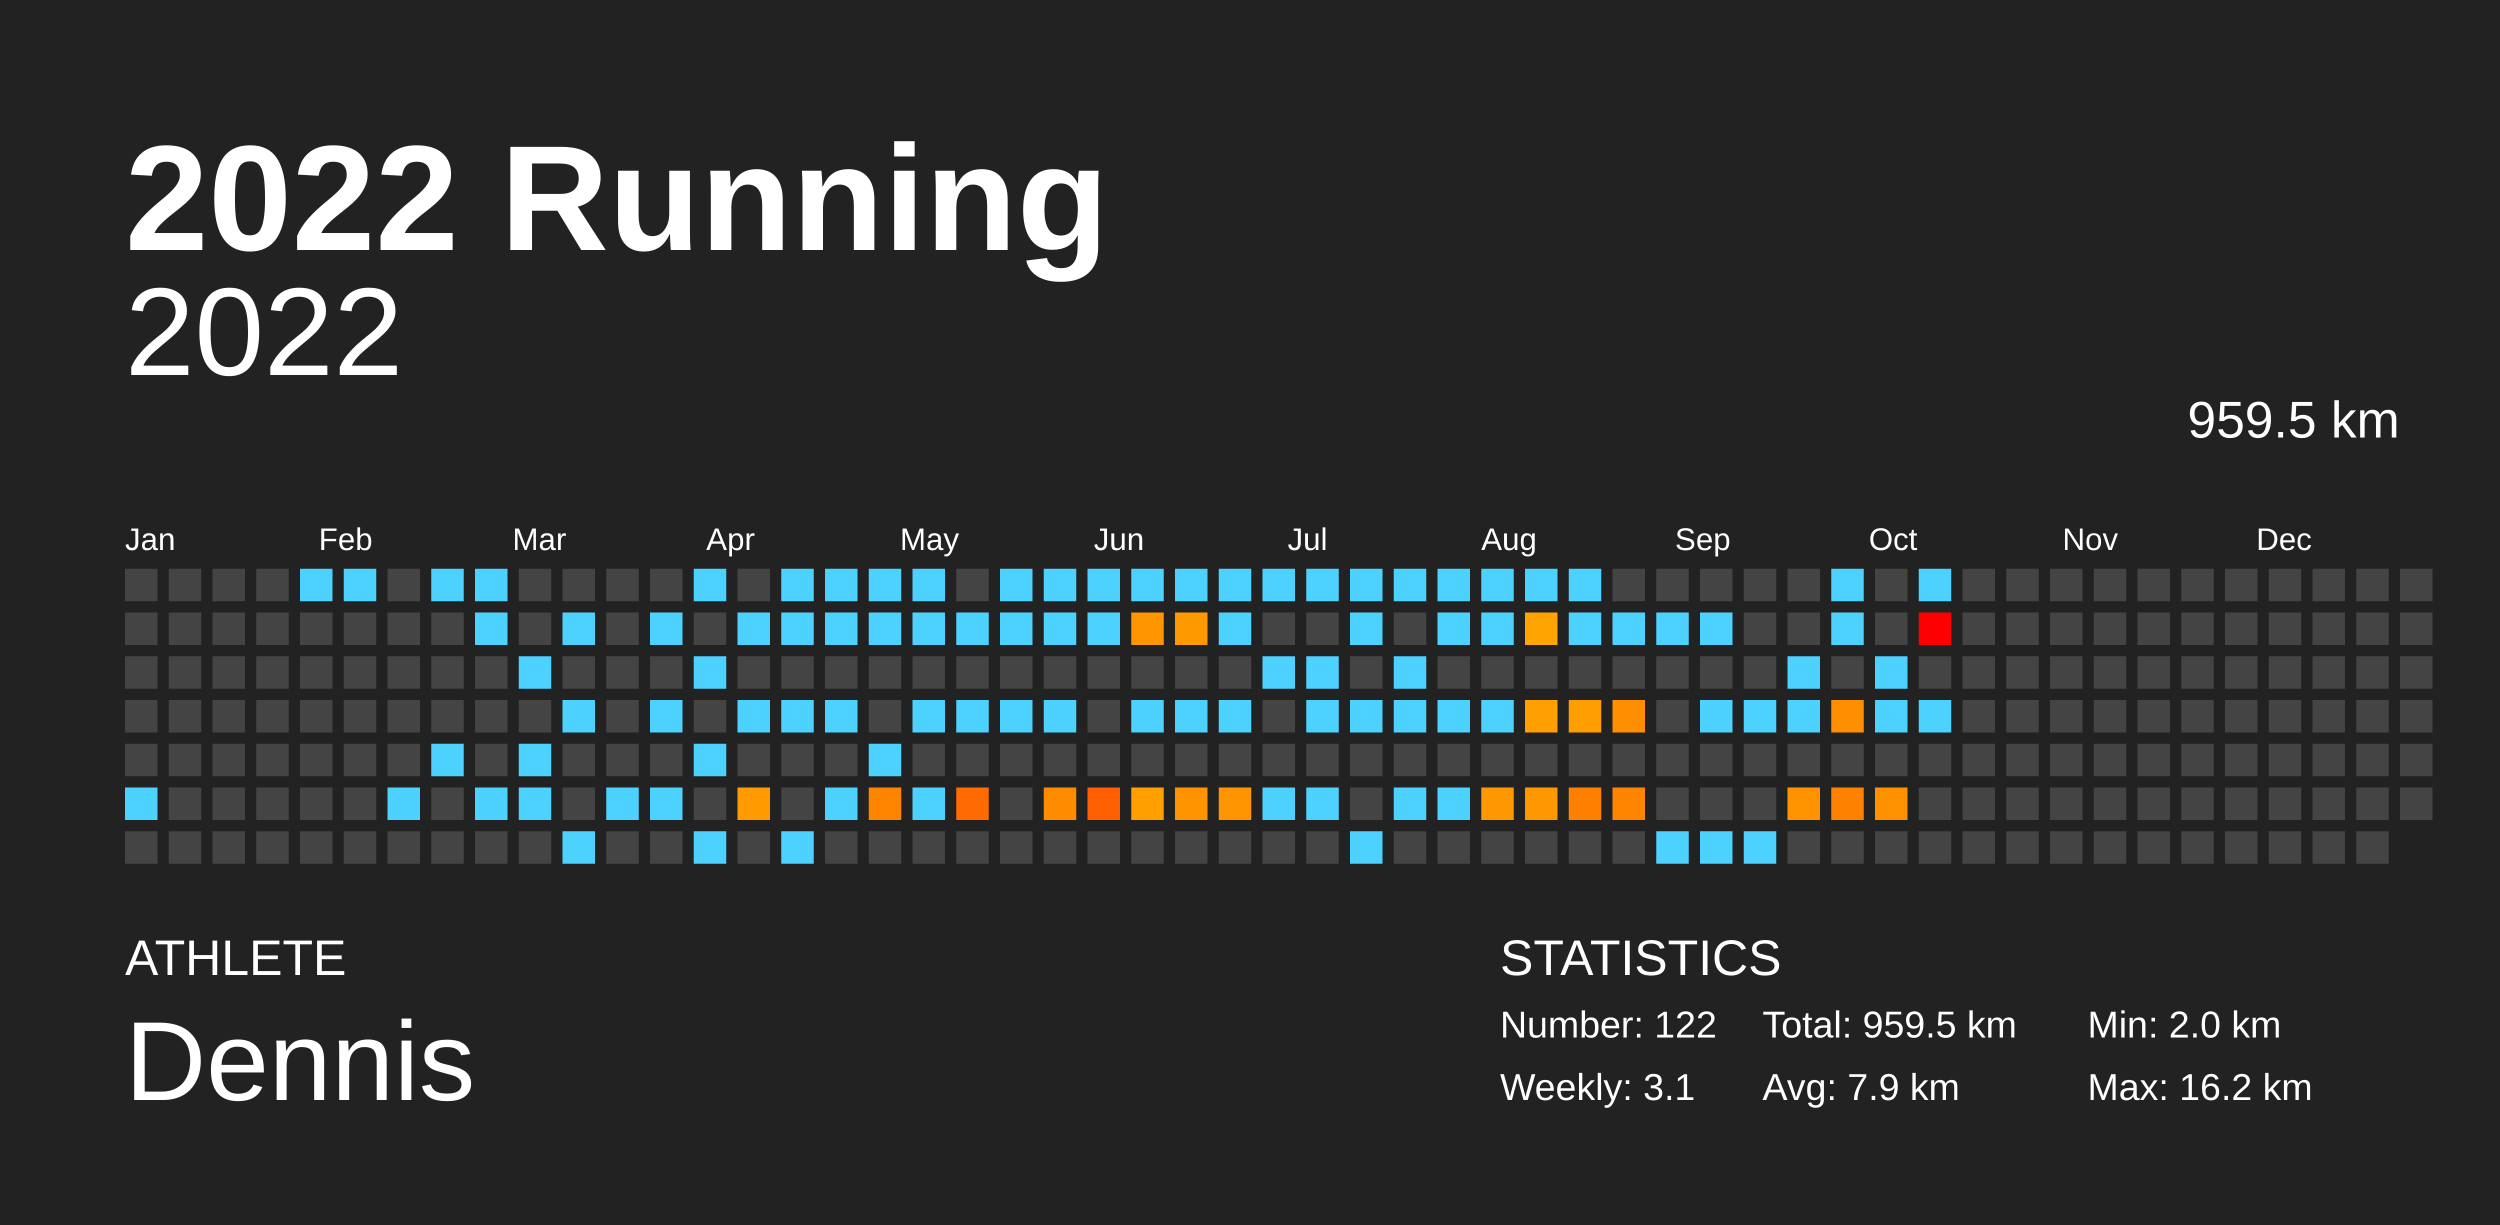
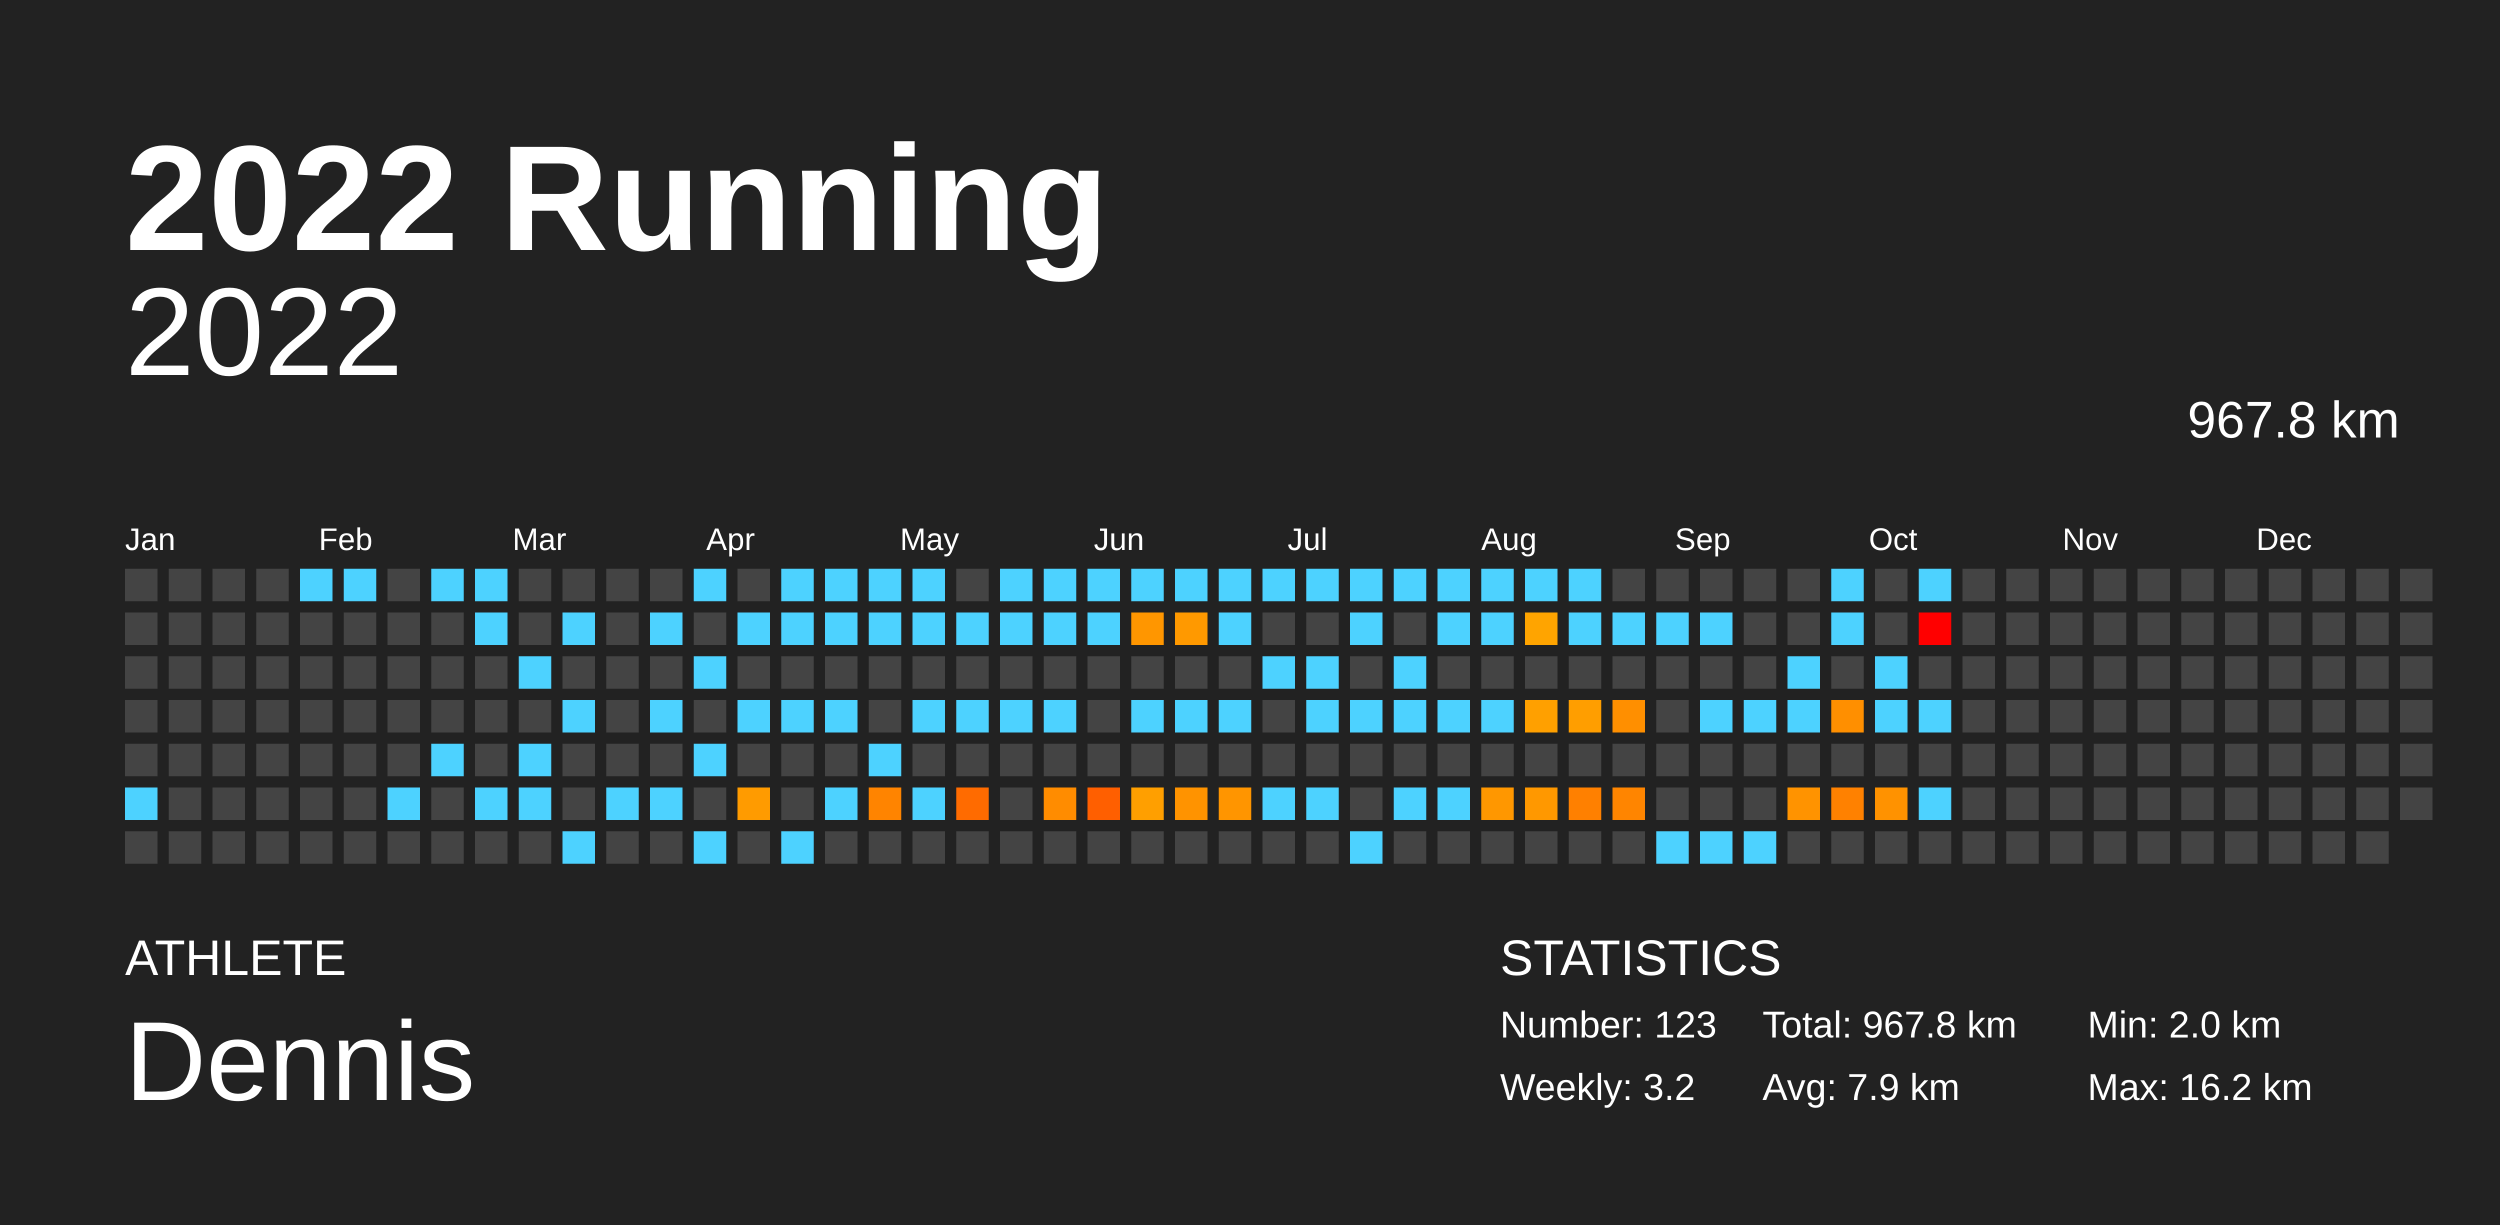
<svg xmlns="http://www.w3.org/2000/svg" baseProfile="full" height="98mm" version="1.1" viewBox="0,0,200,98" width="200mm">
  <defs />
  <rect fill="#222222" height="98" width="200" x="0" y="0" />
  <text fill="#FFFFFF" style="font-size:12px; font-family:Arial; font-weight:bold;" x="10" y="20">2022 Running</text>
  <text fill="#FFFFFF" style="font-size:4px; font-family:Arial" x="10" y="78">ATHLETE</text>
  <text fill="#FFFFFF" style="font-size:9px; font-family:Arial" x="10" y="88">Dennis</text>
  <text fill="#FFFFFF" style="font-size:4px; font-family:Arial" x="120" y="78">STATISTICS</text>
-   <text fill="#FFFFFF" style="font-size:3px; font-family:Arial" x="120" y="83">Number: 122</text>
-   <text fill="#FFFFFF" style="font-size:3px; font-family:Arial" x="120" y="88">Weekly: 3.1</text>
-   <text fill="#FFFFFF" style="font-size:3px; font-family:Arial" x="141" y="83">Total: 959.5 km</text>
+   <text fill="#FFFFFF" style="font-size:3px; font-family:Arial" x="120" y="83">Number: 123</text>
+   <text fill="#FFFFFF" style="font-size:3px; font-family:Arial" x="120" y="88">Weekly: 3.2</text>
+   <text fill="#FFFFFF" style="font-size:3px; font-family:Arial" x="141" y="83">Total: 967.8 km</text>
  <text fill="#FFFFFF" style="font-size:3px; font-family:Arial" x="141" y="88">Avg: 7.9 km</text>
  <text fill="#FFFFFF" style="font-size:3px; font-family:Arial" x="167" y="83">Min: 2.0 km</text>
  <text fill="#FFFFFF" style="font-size:3px; font-family:Arial" x="167" y="88">Max: 16.2 km</text>
  <text alignment-baseline="hanging" fill="#FFFFFF" style="font-size:10.0px; font-family:Arial;" x="10" y="30">2022</text>
-   <text alignment-baseline="hanging" fill="#FFFFFF" style="font-size:4.125px; font-family:Arial;" x="175" y="35">959.5 km</text>
+   <text alignment-baseline="hanging" fill="#FFFFFF" style="font-size:4.125px; font-family:Arial;" x="175" y="35">967.8 km</text>
  <text fill="#FFFFFF" style="font-size:2.5px; font-family:Arial" x="10.0" y="44">Jan</text>
  <text fill="#FFFFFF" style="font-size:2.5px; font-family:Arial" x="25.5" y="44">Feb</text>
  <text fill="#FFFFFF" style="font-size:2.5px; font-family:Arial" x="41.0" y="44">Mar</text>
  <text fill="#FFFFFF" style="font-size:2.5px; font-family:Arial" x="56.5" y="44">Apr</text>
  <text fill="#FFFFFF" style="font-size:2.5px; font-family:Arial" x="72.0" y="44">May</text>
  <text fill="#FFFFFF" style="font-size:2.5px; font-family:Arial" x="87.5" y="44">Jun</text>
  <text fill="#FFFFFF" style="font-size:2.5px; font-family:Arial" x="103.0" y="44">Jul</text>
  <text fill="#FFFFFF" style="font-size:2.5px; font-family:Arial" x="118.5" y="44">Aug</text>
  <text fill="#FFFFFF" style="font-size:2.5px; font-family:Arial" x="134.0" y="44">Sep</text>
  <text fill="#FFFFFF" style="font-size:2.5px; font-family:Arial" x="149.5" y="44">Oct</text>
  <text fill="#FFFFFF" style="font-size:2.5px; font-family:Arial" x="165.0" y="44">Nov</text>
  <text fill="#FFFFFF" style="font-size:2.5px; font-family:Arial" x="180.5" y="44">Dec</text>
  <rect fill="#444444" height="2.6" width="2.6" x="10.0" y="45.5" />
  <rect fill="#444444" height="2.6" width="2.6" x="10.0" y="49.0" />
  <rect fill="#444444" height="2.6" width="2.6" x="10.0" y="52.5" />
  <rect fill="#444444" height="2.6" width="2.6" x="10.0" y="56.0" />
  <rect fill="#444444" height="2.6" width="2.6" x="10.0" y="59.5" />
  <rect fill="#4dd2ff" height="2.6" width="2.6" x="10.0" y="63.0" />
  <rect fill="#444444" height="2.6" width="2.6" x="10.0" y="66.5" />
  <rect fill="#444444" height="2.6" width="2.6" x="13.5" y="45.5" />
  <rect fill="#444444" height="2.6" width="2.6" x="13.5" y="49.0" />
  <rect fill="#444444" height="2.6" width="2.6" x="13.5" y="52.5" />
  <rect fill="#444444" height="2.6" width="2.6" x="13.5" y="56.0" />
  <rect fill="#444444" height="2.6" width="2.6" x="13.5" y="59.5" />
  <rect fill="#444444" height="2.6" width="2.6" x="13.5" y="63.0" />
  <rect fill="#444444" height="2.6" width="2.6" x="13.5" y="66.5" />
  <rect fill="#444444" height="2.6" width="2.6" x="17.0" y="45.5" />
  <rect fill="#444444" height="2.6" width="2.6" x="17.0" y="49.0" />
  <rect fill="#444444" height="2.6" width="2.6" x="17.0" y="52.5" />
  <rect fill="#444444" height="2.6" width="2.6" x="17.0" y="56.0" />
  <rect fill="#444444" height="2.6" width="2.6" x="17.0" y="59.5" />
  <rect fill="#444444" height="2.6" width="2.6" x="17.0" y="63.0" />
  <rect fill="#444444" height="2.6" width="2.6" x="17.0" y="66.5" />
  <rect fill="#444444" height="2.6" width="2.6" x="20.5" y="45.5" />
  <rect fill="#444444" height="2.6" width="2.6" x="20.5" y="49.0" />
  <rect fill="#444444" height="2.6" width="2.6" x="20.5" y="52.5" />
  <rect fill="#444444" height="2.6" width="2.6" x="20.5" y="56.0" />
  <rect fill="#444444" height="2.6" width="2.6" x="20.5" y="59.5" />
  <rect fill="#444444" height="2.6" width="2.6" x="20.5" y="63.0" />
  <rect fill="#444444" height="2.6" width="2.6" x="20.5" y="66.5" />
  <rect fill="#4dd2ff" height="2.6" width="2.6" x="24.0" y="45.5" />
  <rect fill="#444444" height="2.6" width="2.6" x="24.0" y="49.0" />
  <rect fill="#444444" height="2.6" width="2.6" x="24.0" y="52.5" />
  <rect fill="#444444" height="2.6" width="2.6" x="24.0" y="56.0" />
  <rect fill="#444444" height="2.6" width="2.6" x="24.0" y="59.5" />
  <rect fill="#444444" height="2.6" width="2.6" x="24.0" y="63.0" />
  <rect fill="#444444" height="2.6" width="2.6" x="24.0" y="66.5" />
  <rect fill="#4dd2ff" height="2.6" width="2.6" x="27.5" y="45.5" />
  <rect fill="#444444" height="2.6" width="2.6" x="27.5" y="49.0" />
  <rect fill="#444444" height="2.6" width="2.6" x="27.5" y="52.5" />
  <rect fill="#444444" height="2.6" width="2.6" x="27.5" y="56.0" />
  <rect fill="#444444" height="2.6" width="2.6" x="27.5" y="59.5" />
  <rect fill="#444444" height="2.6" width="2.6" x="27.5" y="63.0" />
  <rect fill="#444444" height="2.6" width="2.6" x="27.5" y="66.5" />
  <rect fill="#444444" height="2.6" width="2.6" x="31.0" y="45.5" />
  <rect fill="#444444" height="2.6" width="2.6" x="31.0" y="49.0" />
  <rect fill="#444444" height="2.6" width="2.6" x="31.0" y="52.5" />
  <rect fill="#444444" height="2.6" width="2.6" x="31.0" y="56.0" />
  <rect fill="#444444" height="2.6" width="2.6" x="31.0" y="59.5" />
  <rect fill="#4dd2ff" height="2.6" width="2.6" x="31.0" y="63.0" />
  <rect fill="#444444" height="2.6" width="2.6" x="31.0" y="66.5" />
  <rect fill="#4dd2ff" height="2.6" width="2.6" x="34.5" y="45.5" />
  <rect fill="#444444" height="2.6" width="2.6" x="34.5" y="49.0" />
  <rect fill="#444444" height="2.6" width="2.6" x="34.5" y="52.5" />
  <rect fill="#444444" height="2.6" width="2.6" x="34.5" y="56.0" />
  <rect fill="#4dd2ff" height="2.6" width="2.6" x="34.5" y="59.5" />
  <rect fill="#444444" height="2.6" width="2.6" x="34.5" y="63.0" />
  <rect fill="#444444" height="2.6" width="2.6" x="34.5" y="66.5" />
  <rect fill="#4dd2ff" height="2.6" width="2.6" x="38.0" y="45.5" />
  <rect fill="#4dd2ff" height="2.6" width="2.6" x="38.0" y="49.0" />
  <rect fill="#444444" height="2.6" width="2.6" x="38.0" y="52.5" />
  <rect fill="#444444" height="2.6" width="2.6" x="38.0" y="56.0" />
  <rect fill="#444444" height="2.6" width="2.6" x="38.0" y="59.5" />
  <rect fill="#4dd2ff" height="2.6" width="2.6" x="38.0" y="63.0" />
  <rect fill="#444444" height="2.6" width="2.6" x="38.0" y="66.5" />
  <rect fill="#444444" height="2.6" width="2.6" x="41.5" y="45.5" />
  <rect fill="#444444" height="2.6" width="2.6" x="41.5" y="49.0" />
  <rect fill="#4dd2ff" height="2.6" width="2.6" x="41.5" y="52.5" />
  <rect fill="#444444" height="2.6" width="2.6" x="41.5" y="56.0" />
  <rect fill="#4dd2ff" height="2.6" width="2.6" x="41.5" y="59.5" />
  <rect fill="#4dd2ff" height="2.6" width="2.6" x="41.5" y="63.0" />
  <rect fill="#444444" height="2.6" width="2.6" x="41.5" y="66.5" />
  <rect fill="#444444" height="2.6" width="2.6" x="45.0" y="45.5" />
  <rect fill="#4dd2ff" height="2.6" width="2.6" x="45.0" y="49.0" />
  <rect fill="#444444" height="2.6" width="2.6" x="45.0" y="52.5" />
  <rect fill="#4dd2ff" height="2.6" width="2.6" x="45.0" y="56.0" />
  <rect fill="#444444" height="2.6" width="2.6" x="45.0" y="59.5" />
  <rect fill="#444444" height="2.6" width="2.6" x="45.0" y="63.0" />
  <rect fill="#4dd2ff" height="2.6" width="2.6" x="45.0" y="66.5" />
  <rect fill="#444444" height="2.6" width="2.6" x="48.5" y="45.5" />
  <rect fill="#444444" height="2.6" width="2.6" x="48.5" y="49.0" />
  <rect fill="#444444" height="2.6" width="2.6" x="48.5" y="52.5" />
  <rect fill="#444444" height="2.6" width="2.6" x="48.5" y="56.0" />
  <rect fill="#444444" height="2.6" width="2.6" x="48.5" y="59.5" />
  <rect fill="#4dd2ff" height="2.6" width="2.6" x="48.5" y="63.0" />
  <rect fill="#444444" height="2.6" width="2.6" x="48.5" y="66.5" />
  <rect fill="#444444" height="2.6" width="2.6" x="52.0" y="45.5" />
  <rect fill="#4dd2ff" height="2.6" width="2.6" x="52.0" y="49.0" />
  <rect fill="#444444" height="2.6" width="2.6" x="52.0" y="52.5" />
  <rect fill="#4dd2ff" height="2.6" width="2.6" x="52.0" y="56.0" />
  <rect fill="#444444" height="2.6" width="2.6" x="52.0" y="59.5" />
  <rect fill="#4dd2ff" height="2.6" width="2.6" x="52.0" y="63.0" />
  <rect fill="#444444" height="2.6" width="2.6" x="52.0" y="66.5" />
  <rect fill="#4dd2ff" height="2.6" width="2.6" x="55.5" y="45.5" />
  <rect fill="#444444" height="2.6" width="2.6" x="55.5" y="49.0" />
  <rect fill="#4dd2ff" height="2.6" width="2.6" x="55.5" y="52.5" />
  <rect fill="#444444" height="2.6" width="2.6" x="55.5" y="56.0" />
  <rect fill="#4dd2ff" height="2.6" width="2.6" x="55.5" y="59.5" />
  <rect fill="#444444" height="2.6" width="2.6" x="55.5" y="63.0" />
  <rect fill="#4dd2ff" height="2.6" width="2.6" x="55.5" y="66.5" />
  <rect fill="#444444" height="2.6" width="2.6" x="59.0" y="45.5" />
  <rect fill="#4dd2ff" height="2.6" width="2.6" x="59.0" y="49.0" />
  <rect fill="#444444" height="2.6" width="2.6" x="59.0" y="52.5" />
  <rect fill="#4dd2ff" height="2.6" width="2.6" x="59.0" y="56.0" />
  <rect fill="#444444" height="2.6" width="2.6" x="59.0" y="59.5" />
  <rect fill="#ff9b00" height="2.6" width="2.6" x="59.0" y="63.0" />
  <rect fill="#444444" height="2.6" width="2.6" x="59.0" y="66.5" />
  <rect fill="#4dd2ff" height="2.6" width="2.6" x="62.5" y="45.5" />
  <rect fill="#4dd2ff" height="2.6" width="2.6" x="62.5" y="49.0" />
  <rect fill="#444444" height="2.6" width="2.6" x="62.5" y="52.5" />
  <rect fill="#4dd2ff" height="2.6" width="2.6" x="62.5" y="56.0" />
  <rect fill="#444444" height="2.6" width="2.6" x="62.5" y="59.5" />
  <rect fill="#444444" height="2.6" width="2.6" x="62.5" y="63.0" />
  <rect fill="#4dd2ff" height="2.6" width="2.6" x="62.5" y="66.5" />
  <rect fill="#4dd2ff" height="2.6" width="2.6" x="66.0" y="45.5" />
  <rect fill="#4dd2ff" height="2.6" width="2.6" x="66.0" y="49.0" />
  <rect fill="#444444" height="2.6" width="2.6" x="66.0" y="52.5" />
  <rect fill="#4dd2ff" height="2.6" width="2.6" x="66.0" y="56.0" />
  <rect fill="#444444" height="2.6" width="2.6" x="66.0" y="59.5" />
  <rect fill="#4dd2ff" height="2.6" width="2.6" x="66.0" y="63.0" />
  <rect fill="#444444" height="2.6" width="2.6" x="66.0" y="66.5" />
  <rect fill="#4dd2ff" height="2.6" width="2.6" x="69.5" y="45.5" />
  <rect fill="#4dd2ff" height="2.6" width="2.6" x="69.5" y="49.0" />
  <rect fill="#444444" height="2.6" width="2.6" x="69.5" y="52.5" />
  <rect fill="#444444" height="2.6" width="2.6" x="69.5" y="56.0" />
  <rect fill="#4dd2ff" height="2.6" width="2.6" x="69.5" y="59.5" />
  <rect fill="#ff8400" height="2.6" width="2.6" x="69.5" y="63.0" />
  <rect fill="#444444" height="2.6" width="2.6" x="69.5" y="66.5" />
  <rect fill="#4dd2ff" height="2.6" width="2.6" x="73.0" y="45.5" />
  <rect fill="#4dd2ff" height="2.6" width="2.6" x="73.0" y="49.0" />
  <rect fill="#444444" height="2.6" width="2.6" x="73.0" y="52.5" />
  <rect fill="#4dd2ff" height="2.6" width="2.6" x="73.0" y="56.0" />
  <rect fill="#444444" height="2.6" width="2.6" x="73.0" y="59.5" />
  <rect fill="#4dd2ff" height="2.6" width="2.6" x="73.0" y="63.0" />
  <rect fill="#444444" height="2.6" width="2.6" x="73.0" y="66.5" />
  <rect fill="#444444" height="2.6" width="2.6" x="76.5" y="45.5" />
  <rect fill="#4dd2ff" height="2.6" width="2.6" x="76.5" y="49.0" />
  <rect fill="#444444" height="2.6" width="2.6" x="76.5" y="52.5" />
  <rect fill="#4dd2ff" height="2.6" width="2.6" x="76.5" y="56.0" />
  <rect fill="#444444" height="2.6" width="2.6" x="76.5" y="59.5" />
  <rect fill="#ff6b00" height="2.6" width="2.6" x="76.5" y="63.0" />
  <rect fill="#444444" height="2.6" width="2.6" x="76.5" y="66.5" />
  <rect fill="#4dd2ff" height="2.6" width="2.6" x="80.0" y="45.5" />
  <rect fill="#4dd2ff" height="2.6" width="2.6" x="80.0" y="49.0" />
  <rect fill="#444444" height="2.6" width="2.6" x="80.0" y="52.5" />
  <rect fill="#4dd2ff" height="2.6" width="2.6" x="80.0" y="56.0" />
  <rect fill="#444444" height="2.6" width="2.6" x="80.0" y="59.5" />
  <rect fill="#444444" height="2.6" width="2.6" x="80.0" y="63.0" />
  <rect fill="#444444" height="2.6" width="2.6" x="80.0" y="66.5" />
  <rect fill="#4dd2ff" height="2.6" width="2.6" x="83.5" y="45.5" />
  <rect fill="#4dd2ff" height="2.6" width="2.6" x="83.5" y="49.0" />
  <rect fill="#444444" height="2.6" width="2.6" x="83.5" y="52.5" />
  <rect fill="#4dd2ff" height="2.6" width="2.6" x="83.5" y="56.0" />
  <rect fill="#444444" height="2.6" width="2.6" x="83.5" y="59.5" />
  <rect fill="#ff8c00" height="2.6" width="2.6" x="83.5" y="63.0" />
  <rect fill="#444444" height="2.6" width="2.6" x="83.5" y="66.5" />
  <rect fill="#4dd2ff" height="2.6" width="2.6" x="87.0" y="45.5" />
  <rect fill="#4dd2ff" height="2.6" width="2.6" x="87.0" y="49.0" />
  <rect fill="#444444" height="2.6" width="2.6" x="87.0" y="52.5" />
  <rect fill="#444444" height="2.6" width="2.6" x="87.0" y="56.0" />
  <rect fill="#444444" height="2.6" width="2.6" x="87.0" y="59.5" />
  <rect fill="#ff5f00" height="2.6" width="2.6" x="87.0" y="63.0" />
  <rect fill="#444444" height="2.6" width="2.6" x="87.0" y="66.5" />
  <rect fill="#4dd2ff" height="2.6" width="2.6" x="90.5" y="45.5" />
  <rect fill="#ff9600" height="2.6" width="2.6" x="90.5" y="49.0" />
  <rect fill="#444444" height="2.6" width="2.6" x="90.5" y="52.5" />
  <rect fill="#4dd2ff" height="2.6" width="2.6" x="90.5" y="56.0" />
  <rect fill="#444444" height="2.6" width="2.6" x="90.5" y="59.5" />
  <rect fill="#ff9f00" height="2.6" width="2.6" x="90.5" y="63.0" />
  <rect fill="#444444" height="2.6" width="2.6" x="90.5" y="66.5" />
  <rect fill="#4dd2ff" height="2.6" width="2.6" x="94.0" y="45.5" />
  <rect fill="#ff9900" height="2.6" width="2.6" x="94.0" y="49.0" />
  <rect fill="#444444" height="2.6" width="2.6" x="94.0" y="52.5" />
  <rect fill="#4dd2ff" height="2.6" width="2.6" x="94.0" y="56.0" />
  <rect fill="#444444" height="2.6" width="2.6" x="94.0" y="59.5" />
  <rect fill="#ff9300" height="2.6" width="2.6" x="94.0" y="63.0" />
  <rect fill="#444444" height="2.6" width="2.6" x="94.0" y="66.5" />
  <rect fill="#4dd2ff" height="2.6" width="2.6" x="97.5" y="45.5" />
  <rect fill="#4dd2ff" height="2.6" width="2.6" x="97.5" y="49.0" />
  <rect fill="#444444" height="2.6" width="2.6" x="97.5" y="52.5" />
  <rect fill="#4dd2ff" height="2.6" width="2.6" x="97.5" y="56.0" />
  <rect fill="#444444" height="2.6" width="2.6" x="97.5" y="59.5" />
  <rect fill="#ff9500" height="2.6" width="2.6" x="97.5" y="63.0" />
  <rect fill="#444444" height="2.6" width="2.6" x="97.5" y="66.5" />
  <rect fill="#4dd2ff" height="2.6" width="2.6" x="101.0" y="45.5" />
  <rect fill="#444444" height="2.6" width="2.6" x="101.0" y="49.0" />
  <rect fill="#4dd2ff" height="2.6" width="2.6" x="101.0" y="52.5" />
  <rect fill="#444444" height="2.6" width="2.6" x="101.0" y="56.0" />
  <rect fill="#444444" height="2.6" width="2.6" x="101.0" y="59.5" />
  <rect fill="#4dd2ff" height="2.6" width="2.6" x="101.0" y="63.0" />
  <rect fill="#444444" height="2.6" width="2.6" x="101.0" y="66.5" />
  <rect fill="#4dd2ff" height="2.6" width="2.6" x="104.5" y="45.5" />
  <rect fill="#444444" height="2.6" width="2.6" x="104.5" y="49.0" />
  <rect fill="#4dd2ff" height="2.6" width="2.6" x="104.5" y="52.5" />
  <rect fill="#4dd2ff" height="2.6" width="2.6" x="104.5" y="56.0" />
  <rect fill="#444444" height="2.6" width="2.6" x="104.5" y="59.5" />
  <rect fill="#4dd2ff" height="2.6" width="2.6" x="104.5" y="63.0" />
  <rect fill="#444444" height="2.6" width="2.6" x="104.5" y="66.5" />
  <rect fill="#4dd2ff" height="2.6" width="2.6" x="108.0" y="45.5" />
  <rect fill="#4dd2ff" height="2.6" width="2.6" x="108.0" y="49.0" />
  <rect fill="#444444" height="2.6" width="2.6" x="108.0" y="52.5" />
  <rect fill="#4dd2ff" height="2.6" width="2.6" x="108.0" y="56.0" />
  <rect fill="#444444" height="2.6" width="2.6" x="108.0" y="59.5" />
  <rect fill="#444444" height="2.6" width="2.6" x="108.0" y="63.0" />
  <rect fill="#4dd2ff" height="2.6" width="2.6" x="108.0" y="66.5" />
  <rect fill="#4dd2ff" height="2.6" width="2.6" x="111.5" y="45.5" />
  <rect fill="#444444" height="2.6" width="2.6" x="111.5" y="49.0" />
  <rect fill="#4dd2ff" height="2.6" width="2.6" x="111.5" y="52.5" />
  <rect fill="#4dd2ff" height="2.6" width="2.6" x="111.5" y="56.0" />
  <rect fill="#444444" height="2.6" width="2.6" x="111.5" y="59.5" />
  <rect fill="#4dd2ff" height="2.6" width="2.6" x="111.5" y="63.0" />
  <rect fill="#444444" height="2.6" width="2.6" x="111.5" y="66.5" />
  <rect fill="#4dd2ff" height="2.6" width="2.6" x="115.0" y="45.5" />
  <rect fill="#4dd2ff" height="2.6" width="2.6" x="115.0" y="49.0" />
  <rect fill="#444444" height="2.6" width="2.6" x="115.0" y="52.5" />
  <rect fill="#4dd2ff" height="2.6" width="2.6" x="115.0" y="56.0" />
  <rect fill="#444444" height="2.6" width="2.6" x="115.0" y="59.5" />
  <rect fill="#4dd2ff" height="2.6" width="2.6" x="115.0" y="63.0" />
  <rect fill="#444444" height="2.6" width="2.6" x="115.0" y="66.5" />
  <rect fill="#4dd2ff" height="2.6" width="2.6" x="118.5" y="45.5" />
  <rect fill="#4dd2ff" height="2.6" width="2.6" x="118.5" y="49.0" />
  <rect fill="#444444" height="2.6" width="2.6" x="118.5" y="52.5" />
  <rect fill="#4dd2ff" height="2.6" width="2.6" x="118.5" y="56.0" />
  <rect fill="#444444" height="2.6" width="2.6" x="118.5" y="59.5" />
  <rect fill="#ff9700" height="2.6" width="2.6" x="118.5" y="63.0" />
  <rect fill="#444444" height="2.6" width="2.6" x="118.5" y="66.5" />
  <rect fill="#4dd2ff" height="2.6" width="2.6" x="122.0" y="45.5" />
  <rect fill="#ffa400" height="2.6" width="2.6" x="122.0" y="49.0" />
  <rect fill="#444444" height="2.6" width="2.6" x="122.0" y="52.5" />
  <rect fill="#ffa000" height="2.6" width="2.6" x="122.0" y="56.0" />
  <rect fill="#444444" height="2.6" width="2.6" x="122.0" y="59.5" />
  <rect fill="#ff9800" height="2.6" width="2.6" x="122.0" y="63.0" />
  <rect fill="#444444" height="2.6" width="2.6" x="122.0" y="66.5" />
  <rect fill="#4dd2ff" height="2.6" width="2.6" x="125.5" y="45.5" />
  <rect fill="#4dd2ff" height="2.6" width="2.6" x="125.5" y="49.0" />
  <rect fill="#444444" height="2.6" width="2.6" x="125.5" y="52.5" />
  <rect fill="#ff9e00" height="2.6" width="2.6" x="125.5" y="56.0" />
  <rect fill="#444444" height="2.6" width="2.6" x="125.5" y="59.5" />
  <rect fill="#ff8000" height="2.6" width="2.6" x="125.5" y="63.0" />
  <rect fill="#444444" height="2.6" width="2.6" x="125.5" y="66.5" />
  <rect fill="#444444" height="2.6" width="2.6" x="129.0" y="45.5" />
  <rect fill="#4dd2ff" height="2.6" width="2.6" x="129.0" y="49.0" />
  <rect fill="#444444" height="2.6" width="2.6" x="129.0" y="52.5" />
  <rect fill="#ff8f00" height="2.6" width="2.6" x="129.0" y="56.0" />
  <rect fill="#444444" height="2.6" width="2.6" x="129.0" y="59.5" />
  <rect fill="#ff8500" height="2.6" width="2.6" x="129.0" y="63.0" />
  <rect fill="#444444" height="2.6" width="2.6" x="129.0" y="66.5" />
  <rect fill="#444444" height="2.6" width="2.6" x="132.5" y="45.5" />
  <rect fill="#4dd2ff" height="2.6" width="2.6" x="132.5" y="49.0" />
  <rect fill="#444444" height="2.6" width="2.6" x="132.5" y="52.5" />
  <rect fill="#444444" height="2.6" width="2.6" x="132.5" y="56.0" />
  <rect fill="#444444" height="2.6" width="2.6" x="132.5" y="59.5" />
  <rect fill="#444444" height="2.6" width="2.6" x="132.5" y="63.0" />
  <rect fill="#4dd2ff" height="2.6" width="2.6" x="132.5" y="66.5" />
  <rect fill="#444444" height="2.6" width="2.6" x="136.0" y="45.5" />
  <rect fill="#4dd2ff" height="2.6" width="2.6" x="136.0" y="49.0" />
  <rect fill="#444444" height="2.6" width="2.6" x="136.0" y="52.5" />
  <rect fill="#4dd2ff" height="2.6" width="2.6" x="136.0" y="56.0" />
  <rect fill="#444444" height="2.6" width="2.6" x="136.0" y="59.5" />
  <rect fill="#444444" height="2.6" width="2.6" x="136.0" y="63.0" />
  <rect fill="#4dd2ff" height="2.6" width="2.6" x="136.0" y="66.5" />
  <rect fill="#444444" height="2.6" width="2.6" x="139.5" y="45.5" />
  <rect fill="#444444" height="2.6" width="2.6" x="139.5" y="49.0" />
  <rect fill="#444444" height="2.6" width="2.6" x="139.5" y="52.5" />
  <rect fill="#4dd2ff" height="2.6" width="2.6" x="139.5" y="56.0" />
  <rect fill="#444444" height="2.6" width="2.6" x="139.5" y="59.5" />
  <rect fill="#444444" height="2.6" width="2.6" x="139.5" y="63.0" />
  <rect fill="#4dd2ff" height="2.6" width="2.6" x="139.5" y="66.5" />
  <rect fill="#444444" height="2.6" width="2.6" x="143.0" y="45.5" />
  <rect fill="#444444" height="2.6" width="2.6" x="143.0" y="49.0" />
  <rect fill="#4dd2ff" height="2.6" width="2.6" x="143.0" y="52.5" />
  <rect fill="#4dd2ff" height="2.6" width="2.6" x="143.0" y="56.0" />
  <rect fill="#444444" height="2.6" width="2.6" x="143.0" y="59.5" />
  <rect fill="#ff9300" height="2.6" width="2.6" x="143.0" y="63.0" />
  <rect fill="#444444" height="2.6" width="2.6" x="143.0" y="66.5" />
  <rect fill="#4dd2ff" height="2.6" width="2.6" x="146.5" y="45.5" />
  <rect fill="#4dd2ff" height="2.6" width="2.6" x="146.5" y="49.0" />
  <rect fill="#444444" height="2.6" width="2.6" x="146.5" y="52.5" />
  <rect fill="#ff8f00" height="2.6" width="2.6" x="146.5" y="56.0" />
  <rect fill="#444444" height="2.6" width="2.6" x="146.5" y="59.5" />
  <rect fill="#ff8100" height="2.6" width="2.6" x="146.5" y="63.0" />
  <rect fill="#444444" height="2.6" width="2.6" x="146.5" y="66.5" />
  <rect fill="#444444" height="2.6" width="2.6" x="150.0" y="45.5" />
  <rect fill="#444444" height="2.6" width="2.6" x="150.0" y="49.0" />
  <rect fill="#4dd2ff" height="2.6" width="2.6" x="150.0" y="52.5" />
  <rect fill="#4dd2ff" height="2.6" width="2.6" x="150.0" y="56.0" />
  <rect fill="#444444" height="2.6" width="2.6" x="150.0" y="59.5" />
  <rect fill="#ff9200" height="2.6" width="2.6" x="150.0" y="63.0" />
  <rect fill="#444444" height="2.6" width="2.6" x="150.0" y="66.5" />
  <rect fill="#4dd2ff" height="2.6" width="2.6" x="153.5" y="45.5" />
  <rect fill="red" height="2.6" width="2.6" x="153.5" y="49.0" />
  <rect fill="#444444" height="2.6" width="2.6" x="153.5" y="52.5" />
  <rect fill="#4dd2ff" height="2.6" width="2.6" x="153.5" y="56.0" />
  <rect fill="#444444" height="2.6" width="2.6" x="153.5" y="59.5" />
-   <rect fill="#444444" height="2.6" width="2.6" x="153.5" y="63.0" />
+   <rect fill="#4dd2ff" height="2.6" width="2.6" x="153.5" y="63.0" />
  <rect fill="#444444" height="2.6" width="2.6" x="153.5" y="66.5" />
  <rect fill="#444444" height="2.6" width="2.6" x="157.0" y="45.5" />
  <rect fill="#444444" height="2.6" width="2.6" x="157.0" y="49.0" />
  <rect fill="#444444" height="2.6" width="2.6" x="157.0" y="52.5" />
  <rect fill="#444444" height="2.6" width="2.6" x="157.0" y="56.0" />
  <rect fill="#444444" height="2.6" width="2.6" x="157.0" y="59.5" />
  <rect fill="#444444" height="2.6" width="2.6" x="157.0" y="63.0" />
  <rect fill="#444444" height="2.6" width="2.6" x="157.0" y="66.5" />
  <rect fill="#444444" height="2.6" width="2.6" x="160.5" y="45.5" />
  <rect fill="#444444" height="2.6" width="2.6" x="160.5" y="49.0" />
  <rect fill="#444444" height="2.6" width="2.6" x="160.5" y="52.5" />
  <rect fill="#444444" height="2.6" width="2.6" x="160.5" y="56.0" />
  <rect fill="#444444" height="2.6" width="2.6" x="160.5" y="59.5" />
  <rect fill="#444444" height="2.6" width="2.6" x="160.5" y="63.0" />
  <rect fill="#444444" height="2.6" width="2.6" x="160.5" y="66.5" />
  <rect fill="#444444" height="2.6" width="2.6" x="164.0" y="45.5" />
  <rect fill="#444444" height="2.6" width="2.6" x="164.0" y="49.0" />
  <rect fill="#444444" height="2.6" width="2.6" x="164.0" y="52.5" />
  <rect fill="#444444" height="2.6" width="2.6" x="164.0" y="56.0" />
  <rect fill="#444444" height="2.6" width="2.6" x="164.0" y="59.5" />
  <rect fill="#444444" height="2.6" width="2.6" x="164.0" y="63.0" />
  <rect fill="#444444" height="2.6" width="2.6" x="164.0" y="66.5" />
  <rect fill="#444444" height="2.6" width="2.6" x="167.5" y="45.5" />
  <rect fill="#444444" height="2.6" width="2.6" x="167.5" y="49.0" />
  <rect fill="#444444" height="2.6" width="2.6" x="167.5" y="52.5" />
  <rect fill="#444444" height="2.6" width="2.6" x="167.5" y="56.0" />
  <rect fill="#444444" height="2.6" width="2.6" x="167.5" y="59.5" />
  <rect fill="#444444" height="2.6" width="2.6" x="167.5" y="63.0" />
  <rect fill="#444444" height="2.6" width="2.6" x="167.5" y="66.5" />
  <rect fill="#444444" height="2.6" width="2.6" x="171.0" y="45.5" />
  <rect fill="#444444" height="2.6" width="2.6" x="171.0" y="49.0" />
  <rect fill="#444444" height="2.6" width="2.6" x="171.0" y="52.5" />
  <rect fill="#444444" height="2.6" width="2.6" x="171.0" y="56.0" />
  <rect fill="#444444" height="2.6" width="2.6" x="171.0" y="59.5" />
  <rect fill="#444444" height="2.6" width="2.6" x="171.0" y="63.0" />
  <rect fill="#444444" height="2.6" width="2.6" x="171.0" y="66.5" />
  <rect fill="#444444" height="2.6" width="2.6" x="174.5" y="45.5" />
  <rect fill="#444444" height="2.6" width="2.6" x="174.5" y="49.0" />
  <rect fill="#444444" height="2.6" width="2.6" x="174.5" y="52.5" />
  <rect fill="#444444" height="2.6" width="2.6" x="174.5" y="56.0" />
  <rect fill="#444444" height="2.6" width="2.6" x="174.5" y="59.5" />
  <rect fill="#444444" height="2.6" width="2.6" x="174.5" y="63.0" />
  <rect fill="#444444" height="2.6" width="2.6" x="174.5" y="66.5" />
  <rect fill="#444444" height="2.6" width="2.6" x="178.0" y="45.5" />
  <rect fill="#444444" height="2.6" width="2.6" x="178.0" y="49.0" />
  <rect fill="#444444" height="2.6" width="2.6" x="178.0" y="52.5" />
  <rect fill="#444444" height="2.6" width="2.6" x="178.0" y="56.0" />
  <rect fill="#444444" height="2.6" width="2.6" x="178.0" y="59.5" />
  <rect fill="#444444" height="2.6" width="2.6" x="178.0" y="63.0" />
  <rect fill="#444444" height="2.6" width="2.6" x="178.0" y="66.5" />
  <rect fill="#444444" height="2.6" width="2.6" x="181.5" y="45.5" />
  <rect fill="#444444" height="2.6" width="2.6" x="181.5" y="49.0" />
  <rect fill="#444444" height="2.6" width="2.6" x="181.5" y="52.5" />
  <rect fill="#444444" height="2.6" width="2.6" x="181.5" y="56.0" />
  <rect fill="#444444" height="2.6" width="2.6" x="181.5" y="59.5" />
  <rect fill="#444444" height="2.6" width="2.6" x="181.5" y="63.0" />
  <rect fill="#444444" height="2.6" width="2.6" x="181.5" y="66.5" />
  <rect fill="#444444" height="2.6" width="2.6" x="185.0" y="45.5" />
  <rect fill="#444444" height="2.6" width="2.6" x="185.0" y="49.0" />
  <rect fill="#444444" height="2.6" width="2.6" x="185.0" y="52.5" />
  <rect fill="#444444" height="2.6" width="2.6" x="185.0" y="56.0" />
  <rect fill="#444444" height="2.6" width="2.6" x="185.0" y="59.5" />
  <rect fill="#444444" height="2.6" width="2.6" x="185.0" y="63.0" />
  <rect fill="#444444" height="2.6" width="2.6" x="185.0" y="66.5" />
  <rect fill="#444444" height="2.6" width="2.6" x="188.5" y="45.5" />
  <rect fill="#444444" height="2.6" width="2.6" x="188.5" y="49.0" />
  <rect fill="#444444" height="2.6" width="2.6" x="188.5" y="52.5" />
  <rect fill="#444444" height="2.6" width="2.6" x="188.5" y="56.0" />
  <rect fill="#444444" height="2.6" width="2.6" x="188.5" y="59.5" />
  <rect fill="#444444" height="2.6" width="2.6" x="188.5" y="63.0" />
  <rect fill="#444444" height="2.6" width="2.6" x="188.5" y="66.5" />
  <rect fill="#444444" height="2.6" width="2.6" x="192.0" y="45.5" />
  <rect fill="#444444" height="2.6" width="2.6" x="192.0" y="49.0" />
  <rect fill="#444444" height="2.6" width="2.6" x="192.0" y="52.5" />
  <rect fill="#444444" height="2.6" width="2.6" x="192.0" y="56.0" />
  <rect fill="#444444" height="2.6" width="2.6" x="192.0" y="59.5" />
  <rect fill="#444444" height="2.6" width="2.6" x="192.0" y="63.0" />
</svg>
